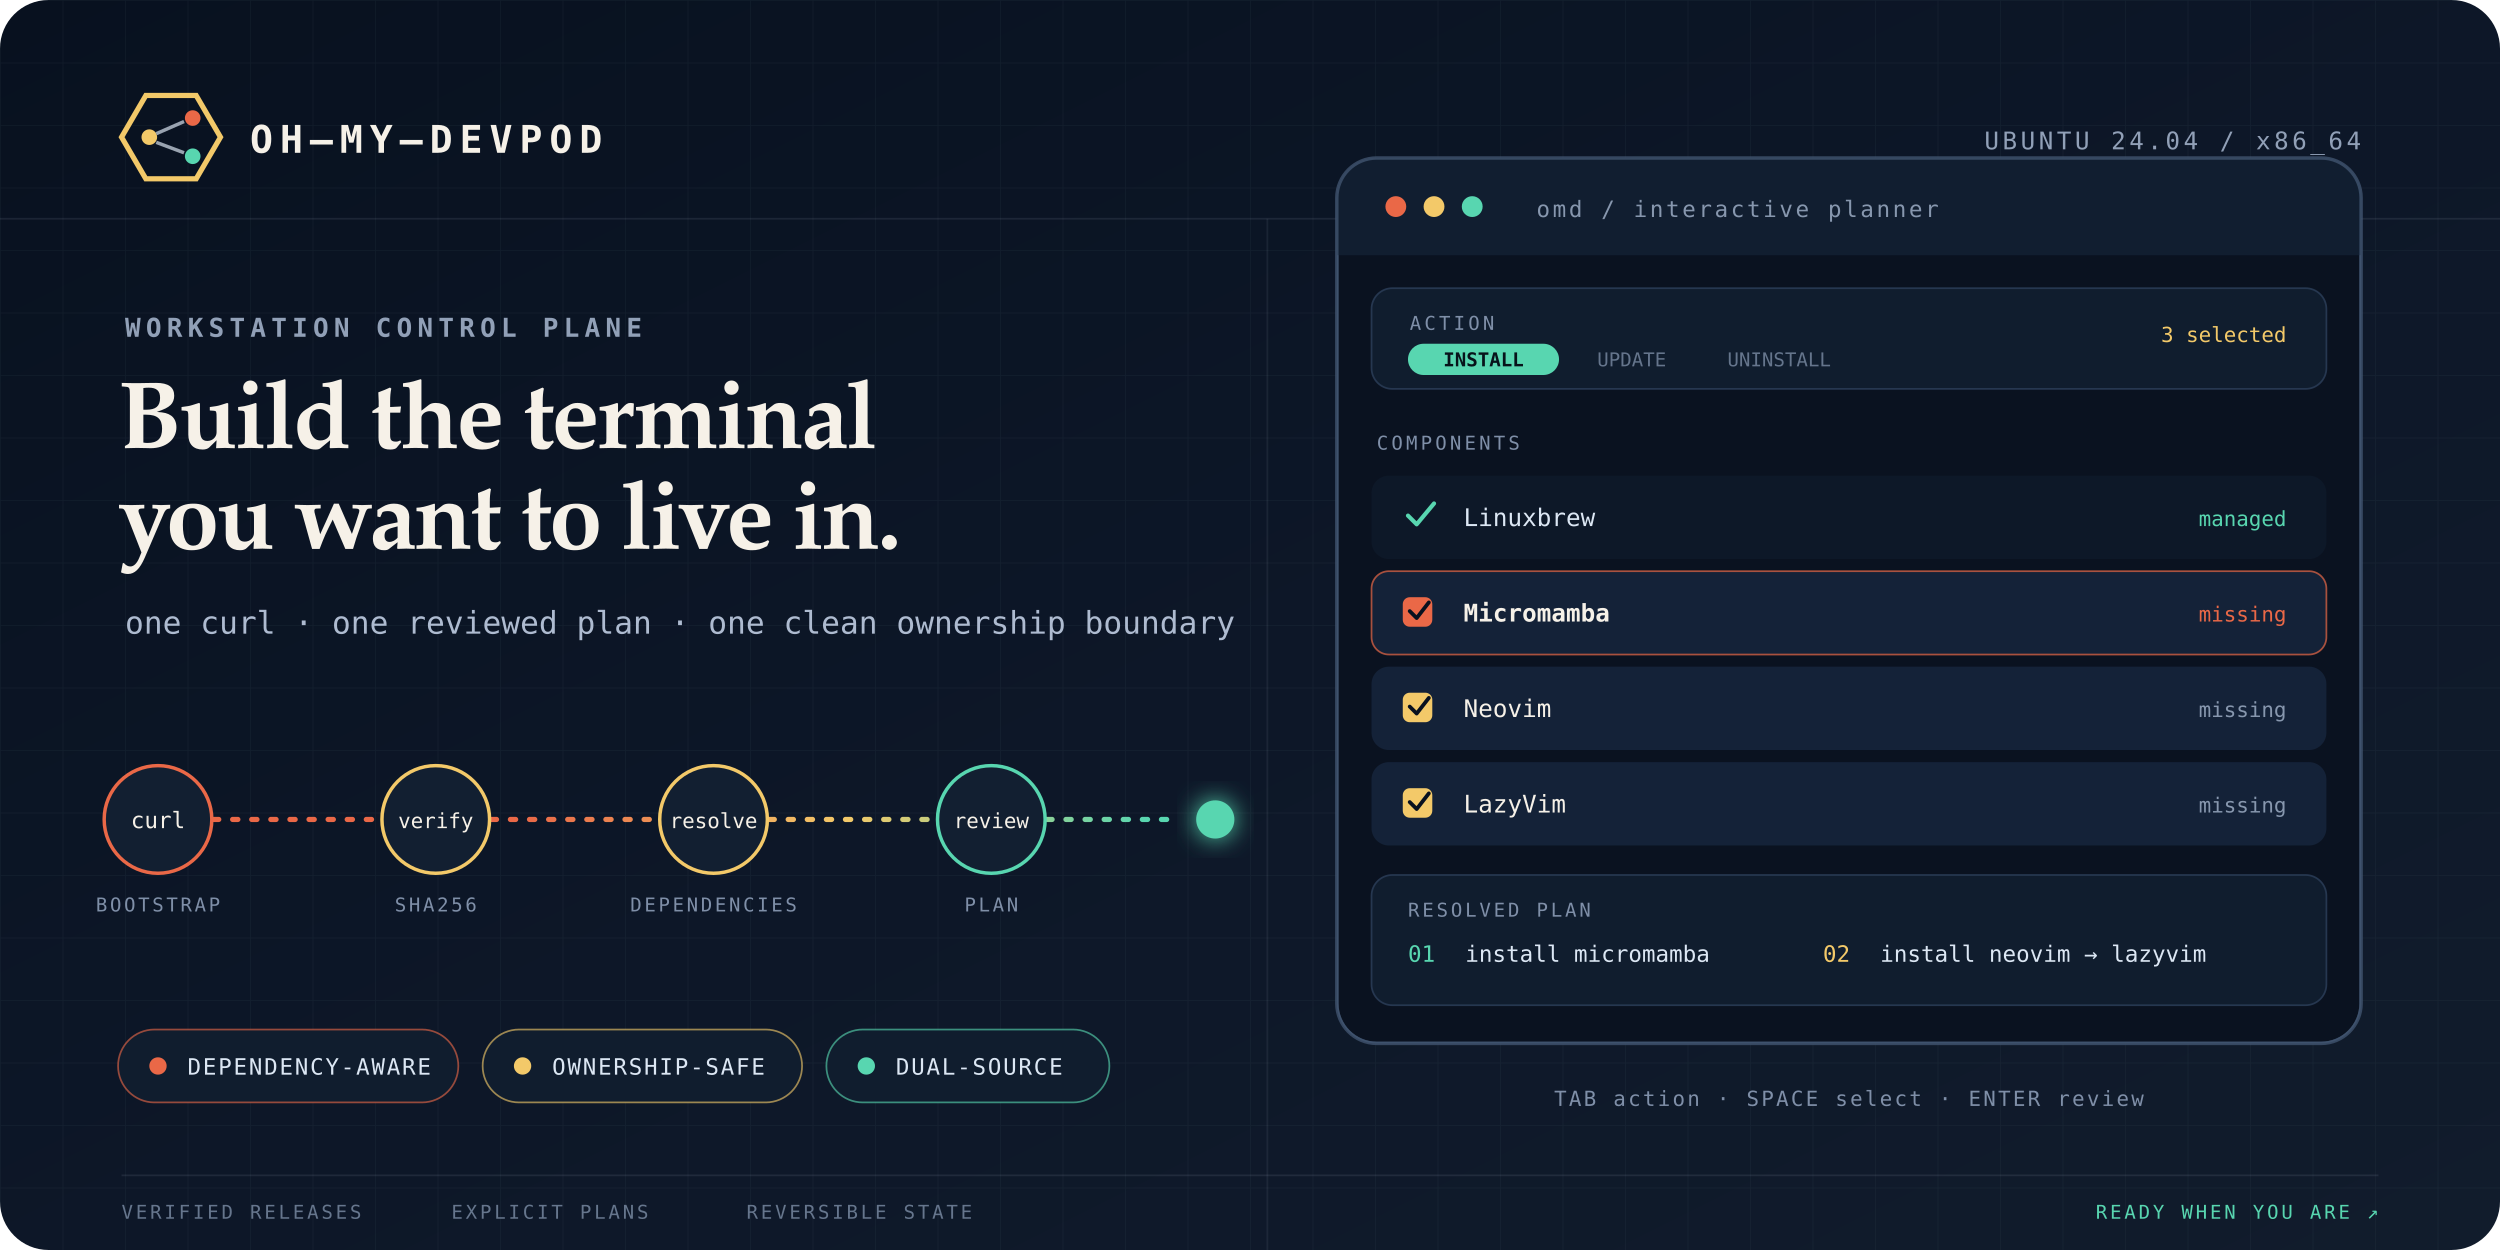
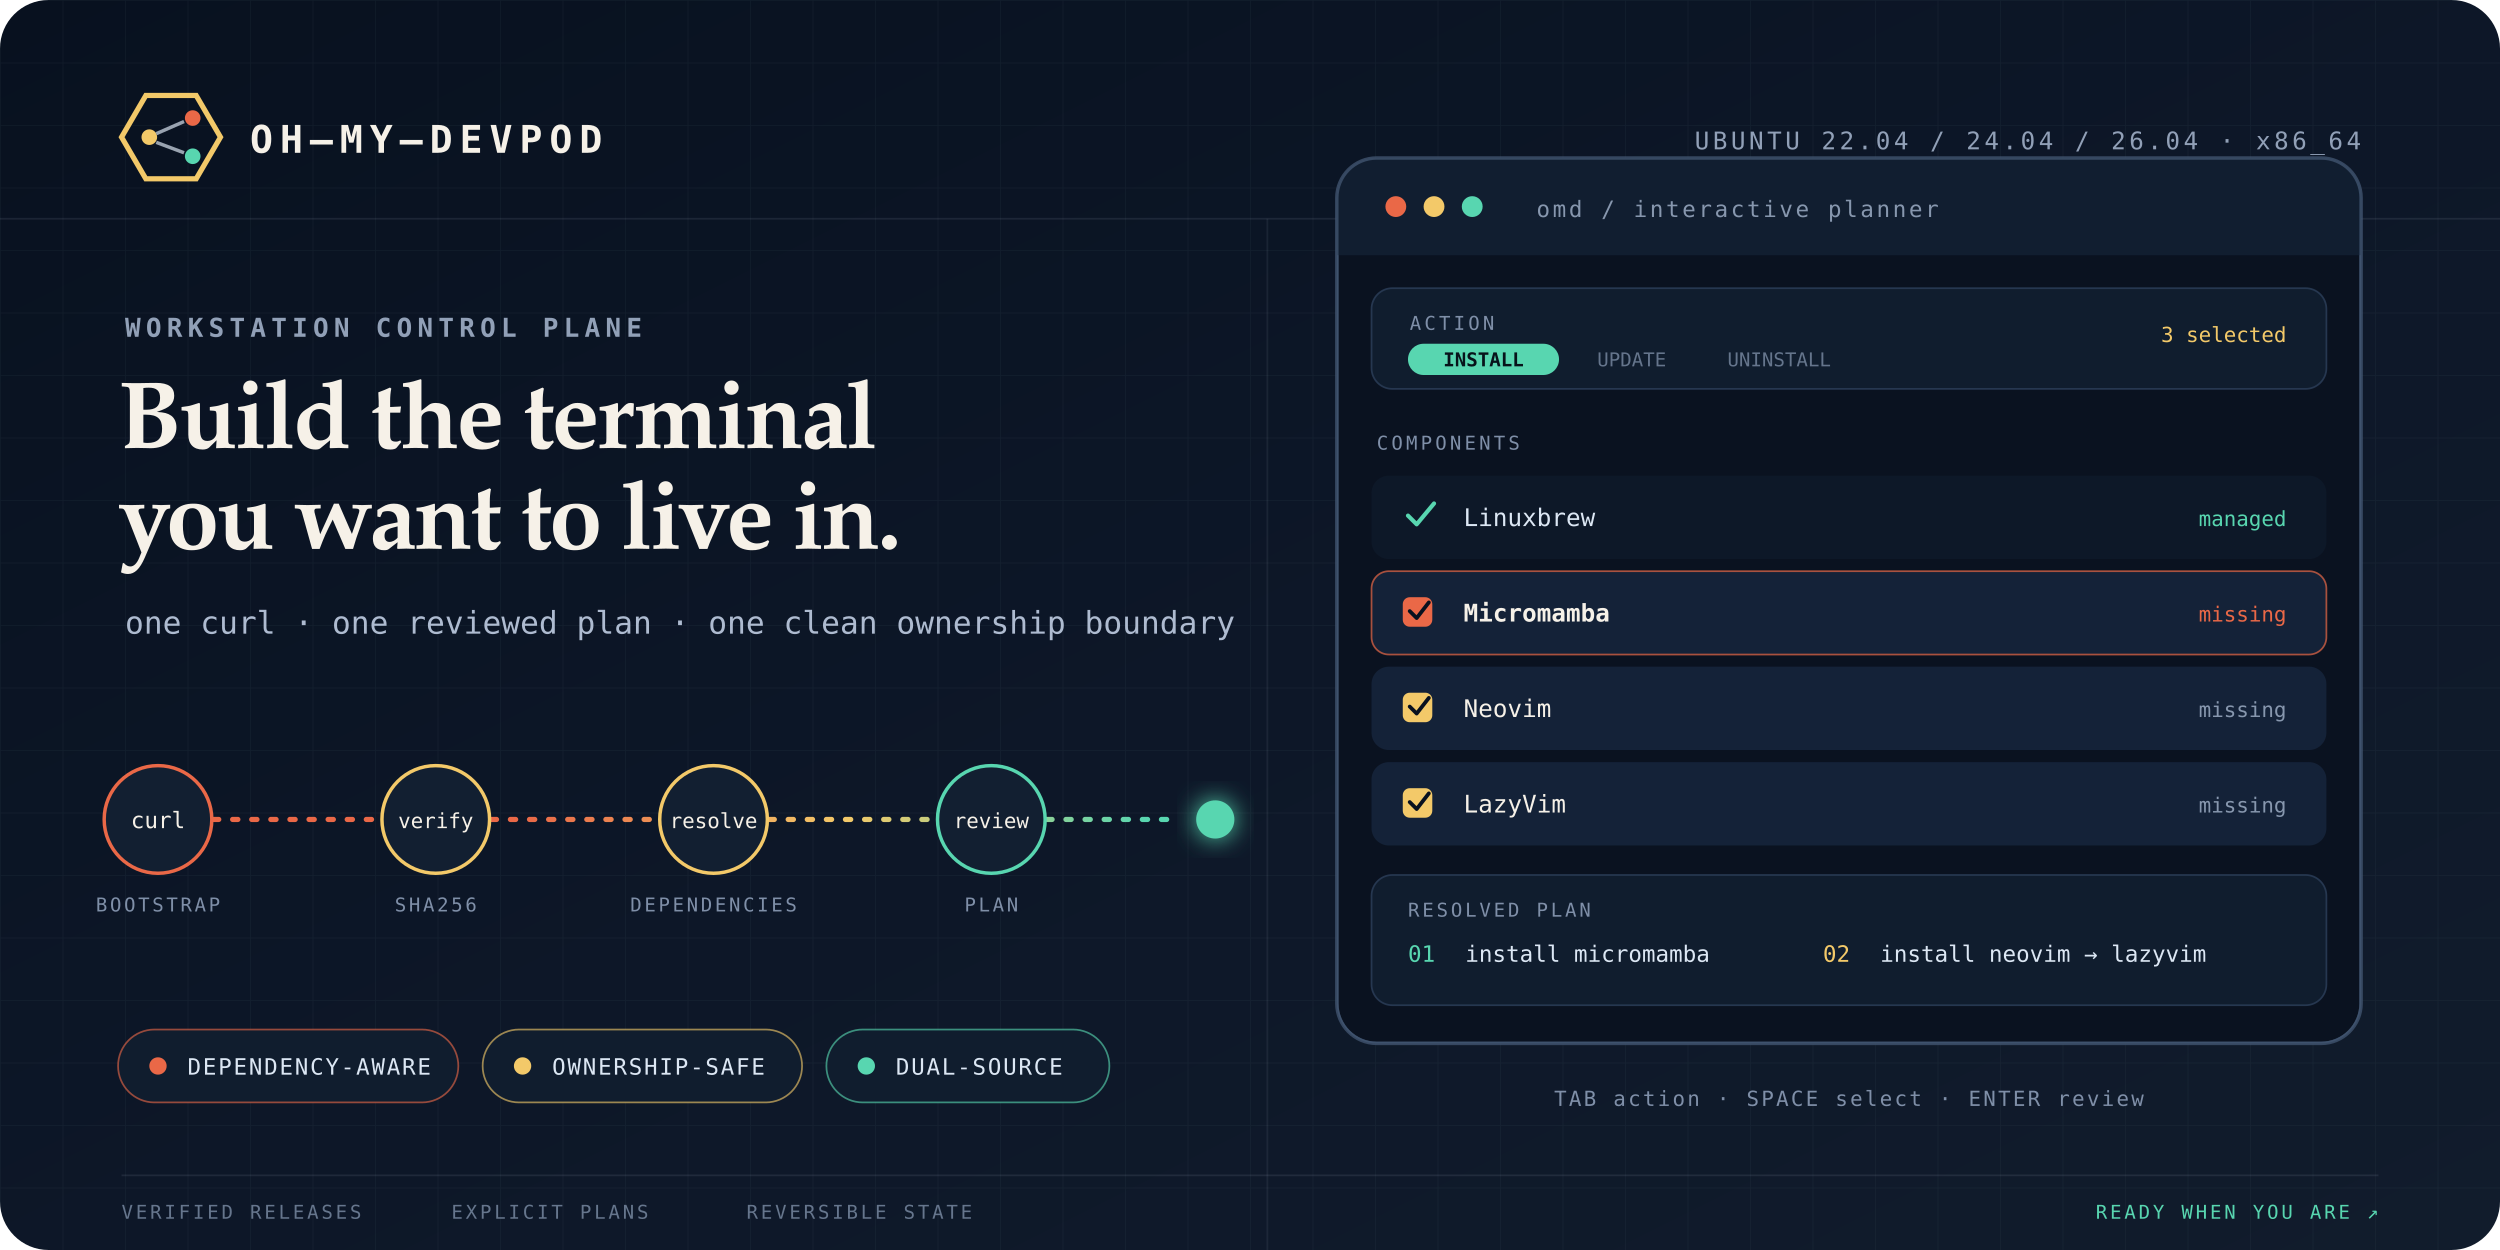
<svg xmlns="http://www.w3.org/2000/svg" width="1440" height="720" viewBox="0 0 1440 720" role="img" aria-labelledby="title desc">
  <defs>
    <linearGradient id="bg" x1="0" y1="0" x2="1" y2="1">
      <stop offset="0" stop-color="#08111f" />
      <stop offset="0.52" stop-color="#0d1728" />
      <stop offset="1" stop-color="#111c2c" />
    </linearGradient>
    <radialGradient id="mintGlow" cx="0" cy="0" r="1" gradientTransform="translate(1180 132) rotate(138) scale(520 360)">
      <stop offset="0" stop-color="#58d6b0" stop-opacity=".19" />
      <stop offset="1" stop-color="#58d6b0" stop-opacity="0" />
    </radialGradient>
    <radialGradient id="emberGlow" cx="0" cy="0" r="1" gradientTransform="translate(140 650) rotate(-28) scale(520 330)">
      <stop offset="0" stop-color="#ea6847" stop-opacity=".16" />
      <stop offset="1" stop-color="#ea6847" stop-opacity="0" />
    </radialGradient>
    <linearGradient id="brand" x1="68" y1="70" x2="310" y2="130" gradientUnits="userSpaceOnUse">
      <stop stop-color="#f3c969" />
      <stop offset="1" stop-color="#ea6847" />
    </linearGradient>
    <linearGradient id="wire" x1="300" y1="440" x2="660" y2="440" gradientUnits="userSpaceOnUse">
      <stop stop-color="#ea6847" />
      <stop offset=".52" stop-color="#f3c969" />
      <stop offset="1" stop-color="#58d6b0" />
    </linearGradient>
    <pattern id="grid" width="36" height="36" patternUnits="userSpaceOnUse">
      <path d="M36 0H0V36" fill="none" stroke="#7f8fa8" stroke-opacity=".07" />
    </pattern>
    <filter id="softGlow" x="-50%" y="-50%" width="200%" height="200%">
      <feGaussianBlur stdDeviation="7" result="blur" />
      <feMerge>
        <feMergeNode in="blur" />
        <feMergeNode in="SourceGraphic" />
      </feMerge>
    </filter>
    <clipPath id="terminalClip">
      <rect x="770" y="91" width="590" height="510" rx="23" />
    </clipPath>
  </defs>
  <rect width="1440" height="720" rx="28" fill="url(#bg)" />
  <rect width="1440" height="720" rx="28" fill="url(#grid)" />
  <rect width="1440" height="720" rx="28" fill="url(#mintGlow)" />
  <rect width="1440" height="720" rx="28" fill="url(#emberGlow)" />
  <path d="M0 126H1440" stroke="#dce7f4" stroke-opacity=".09" />
  <path d="M730 126V720" stroke="#dce7f4" stroke-opacity=".07" />
  <g transform="translate(70 55)">
    <path d="M0 24 14 0h29l14 24-14 24H14Z" fill="none" stroke="url(#brand)" stroke-width="3" />
    <circle cx="16" cy="24" r="4.5" fill="#f3c969" />
    <circle cx="41" cy="13" r="4.5" fill="#ea6847" />
    <circle cx="41" cy="35" r="4.5" fill="#58d6b0" />
    <path d="m20 22 16-7M20 27l16 6" stroke="#dce7f4" stroke-opacity=".68" stroke-width="2" />
  </g>
  <text x="144" y="88" fill="#f6f1e8" font-size="22" font-weight="700" letter-spacing="4" font-family="'IBM Plex Mono','Cascadia Code',monospace">OH—MY—DEVPOD</text>
-   <text x="1360" y="86" fill="#91a0b7" font-size="14" text-anchor="end" letter-spacing="2" font-family="'IBM Plex Mono','Cascadia Code',monospace">UBUNTU 24.04  /  x86_64</text>
+   <text x="1360" y="86" fill="#91a0b7" font-size="14" text-anchor="end" letter-spacing="2" font-family="'IBM Plex Mono','Cascadia Code',monospace">UBUNTU 22.04 / 24.04 / 26.04  ·  x86_64</text>
  <g>
    <text x="72" y="194" fill="#91a0b7" font-size="15" font-weight="600" letter-spacing="3" font-family="'IBM Plex Mono','Cascadia Code',monospace">WORKSTATION CONTROL PLANE</text>
    <text x="68" y="258" fill="#f6f1e8" font-size="55" font-weight="700" letter-spacing="-1.5" font-family="'Iowan Old Style','Palatino Linotype',serif">Build the terminal</text>
    <text x="68" y="316" fill="#f6f1e8" font-size="55" font-weight="700" letter-spacing="-1.5" font-family="'Iowan Old Style','Palatino Linotype',serif">you want to live in.</text>
    <text x="72" y="365" fill="#aebbd0" font-size="18" font-family="'IBM Plex Mono','Cascadia Code',monospace">one curl · one reviewed plan · one clean ownership boundary</text>
  </g>
  <g>
    <path d="M123 472H217M283 472H377M443 472H537M603 472H674" stroke="url(#wire)" stroke-width="3" stroke-linecap="round" stroke-dasharray="3 8" />
    <circle cx="91" cy="472" r="31" fill="#121f31" stroke="#ea6847" stroke-width="2" />
    <circle cx="251" cy="472" r="31" fill="#121f31" stroke="#f3c969" stroke-width="2" />
    <circle cx="411" cy="472" r="31" fill="#121f31" stroke="#f3c969" stroke-width="2" />
    <circle cx="571" cy="472" r="31" fill="#121f31" stroke="#58d6b0" stroke-width="2" />
    <circle cx="700" cy="472" r="11" fill="#58d6b0" filter="url(#softGlow)" />
    <text x="91" y="477" fill="#f6f1e8" font-size="13" text-anchor="middle" font-family="'IBM Plex Mono','Cascadia Code',monospace">curl</text>
    <text x="251" y="477" fill="#f6f1e8" font-size="12" text-anchor="middle" font-family="'IBM Plex Mono','Cascadia Code',monospace">verify</text>
    <text x="411" y="477" fill="#f6f1e8" font-size="12" text-anchor="middle" font-family="'IBM Plex Mono','Cascadia Code',monospace">resolve</text>
    <text x="571" y="477" fill="#f6f1e8" font-size="12" text-anchor="middle" font-family="'IBM Plex Mono','Cascadia Code',monospace">review</text>
    <text x="91" y="525" fill="#7f8fa8" font-size="11" text-anchor="middle" letter-spacing="1.5" font-family="'IBM Plex Mono','Cascadia Code',monospace">BOOTSTRAP</text>
    <text x="251" y="525" fill="#7f8fa8" font-size="11" text-anchor="middle" letter-spacing="1.5" font-family="'IBM Plex Mono','Cascadia Code',monospace">SHA256</text>
    <text x="411" y="525" fill="#7f8fa8" font-size="11" text-anchor="middle" letter-spacing="1.5" font-family="'IBM Plex Mono','Cascadia Code',monospace">DEPENDENCIES</text>
    <text x="571" y="525" fill="#7f8fa8" font-size="11" text-anchor="middle" letter-spacing="1.5" font-family="'IBM Plex Mono','Cascadia Code',monospace">PLAN</text>
  </g>
  <g>
    <rect x="68" y="593" width="196" height="42" rx="21" fill="#101d2e" stroke="#ea6847" stroke-opacity=".62" />
    <circle cx="91" cy="614" r="5" fill="#ea6847" />
    <text x="108" y="619" fill="#dce7f4" font-size="13" letter-spacing="1" font-family="'IBM Plex Mono','Cascadia Code',monospace">DEPENDENCY-AWARE</text>
    <rect x="278" y="593" width="184" height="42" rx="21" fill="#101d2e" stroke="#f3c969" stroke-opacity=".62" />
    <circle cx="301" cy="614" r="5" fill="#f3c969" />
    <text x="318" y="619" fill="#dce7f4" font-size="13" letter-spacing="1" font-family="'IBM Plex Mono','Cascadia Code',monospace">OWNERSHIP-SAFE</text>
    <rect x="476" y="593" width="163" height="42" rx="21" fill="#101d2e" stroke="#58d6b0" stroke-opacity=".62" />
    <circle cx="499" cy="614" r="5" fill="#58d6b0" />
    <text x="516" y="619" fill="#dce7f4" font-size="13" letter-spacing="1" font-family="'IBM Plex Mono','Cascadia Code',monospace">DUAL-SOURCE</text>
  </g>
  <g clip-path="url(#terminalClip)">
    <rect x="770" y="91" width="590" height="510" rx="23" fill="#0a1220" stroke="#31425b" stroke-width="2" />
    <rect x="770" y="91" width="590" height="56" fill="#111e30" />
    <circle cx="804" cy="119" r="6" fill="#ea6847" />
    <circle cx="826" cy="119" r="6" fill="#f3c969" />
    <circle cx="848" cy="119" r="6" fill="#58d6b0" />
    <text x="885" y="125" fill="#8797ae" font-size="13" letter-spacing="1.5" font-family="'IBM Plex Mono','Cascadia Code',monospace">omd / interactive planner</text>
    <rect x="790" y="166" width="550" height="58" rx="12" fill="#101d2e" stroke="#263750" />
    <text x="812" y="190" fill="#7f8fa8" font-size="11" letter-spacing="1.8" font-family="'IBM Plex Mono','Cascadia Code',monospace">ACTION</text>
    <rect x="811" y="198" width="87" height="18" rx="9" fill="#58d6b0" />
    <text x="854.5" y="211" fill="#07131a" font-size="11" font-weight="700" text-anchor="middle" font-family="'IBM Plex Mono','Cascadia Code',monospace">INSTALL</text>
    <text x="920" y="211" fill="#65758c" font-size="11" font-family="'IBM Plex Mono','Cascadia Code',monospace">UPDATE</text>
    <text x="995" y="211" fill="#65758c" font-size="11" font-family="'IBM Plex Mono','Cascadia Code',monospace">UNINSTALL</text>
    <text x="1317" y="197" fill="#f3c969" font-size="12" text-anchor="end" font-family="'IBM Plex Mono','Cascadia Code',monospace">3 selected</text>
    <text x="793" y="259" fill="#7f8fa8" font-size="11" letter-spacing="1.8" font-family="'IBM Plex Mono','Cascadia Code',monospace">COMPONENTS</text>
    <g font-family="'IBM Plex Mono','Cascadia Code',monospace">
      <rect x="790" y="274" width="550" height="48" rx="10" fill="#0d1828" />
      <path d="m811 297 5 5 10-12" fill="none" stroke="#58d6b0" stroke-width="2.4" stroke-linecap="round" stroke-linejoin="round" />
      <text x="843" y="303" fill="#dce7f4" font-size="14">Linuxbrew</text>
      <text x="1317" y="303" fill="#58d6b0" font-size="12" text-anchor="end">managed</text>
      <rect x="790" y="329" width="550" height="48" rx="10" fill="#142238" stroke="#ea6847" stroke-opacity=".7" />
      <rect x="808" y="344" width="17" height="17" rx="4" fill="#ea6847" />
      <path d="m812 352 4 4 7-9" fill="none" stroke="#08111f" stroke-width="2.2" stroke-linecap="round" stroke-linejoin="round" />
      <text x="843" y="358" fill="#f6f1e8" font-size="14" font-weight="700">Micromamba</text>
      <text x="1317" y="358" fill="#ea6847" font-size="12" text-anchor="end">missing</text>
      <rect x="790" y="384" width="550" height="48" rx="10" fill="#142238" />
      <rect x="808" y="399" width="17" height="17" rx="4" fill="#f3c969" />
      <path d="m812 407 4 4 7-9" fill="none" stroke="#08111f" stroke-width="2.2" stroke-linecap="round" stroke-linejoin="round" />
      <text x="843" y="413" fill="#f6f1e8" font-size="14">Neovim</text>
      <text x="1317" y="413" fill="#8797ae" font-size="12" text-anchor="end">missing</text>
      <rect x="790" y="439" width="550" height="48" rx="10" fill="#142238" />
      <rect x="808" y="454" width="17" height="17" rx="4" fill="#f3c969" />
      <path d="m812 462 4 4 7-9" fill="none" stroke="#08111f" stroke-width="2.2" stroke-linecap="round" stroke-linejoin="round" />
      <text x="843" y="468" fill="#f6f1e8" font-size="14">LazyVim</text>
      <text x="1317" y="468" fill="#8797ae" font-size="12" text-anchor="end">missing</text>
      <rect x="790" y="504" width="550" height="75" rx="12" fill="#101d2e" stroke="#263750" />
      <text x="811" y="528" fill="#7f8fa8" font-size="11" letter-spacing="1.6">RESOLVED PLAN</text>
      <text x="811" y="554" fill="#58d6b0" font-size="13">01</text>
      <text x="844" y="554" fill="#dce7f4" font-size="13">install micromamba</text>
      <text x="1050" y="554" fill="#f3c969" font-size="13">02</text>
      <text x="1083" y="554" fill="#dce7f4" font-size="13">install neovim → lazyvim</text>
    </g>
  </g>
  <rect x="770" y="91" width="590" height="510" rx="23" fill="none" stroke="#435773" stroke-opacity=".75" stroke-width="2" />
  <text x="1065" y="637" fill="#7f8fa8" font-size="12" text-anchor="middle" letter-spacing="1.3" font-family="'IBM Plex Mono','Cascadia Code',monospace">TAB action · SPACE select · ENTER review</text>
  <path d="M70 677H1370" stroke="#dce7f4" stroke-opacity=".09" />
  <text x="70" y="702" fill="#66768d" font-size="11" letter-spacing="1.6" font-family="'IBM Plex Mono','Cascadia Code',monospace">VERIFIED RELEASES</text>
  <text x="260" y="702" fill="#66768d" font-size="11" letter-spacing="1.6" font-family="'IBM Plex Mono','Cascadia Code',monospace">EXPLICIT PLANS</text>
  <text x="430" y="702" fill="#66768d" font-size="11" letter-spacing="1.6" font-family="'IBM Plex Mono','Cascadia Code',monospace">REVERSIBLE STATE</text>
  <text x="1370" y="702" fill="#58d6b0" font-size="11" text-anchor="end" letter-spacing="1.6" font-family="'IBM Plex Mono','Cascadia Code',monospace">READY WHEN YOU ARE ↗</text>
</svg>
